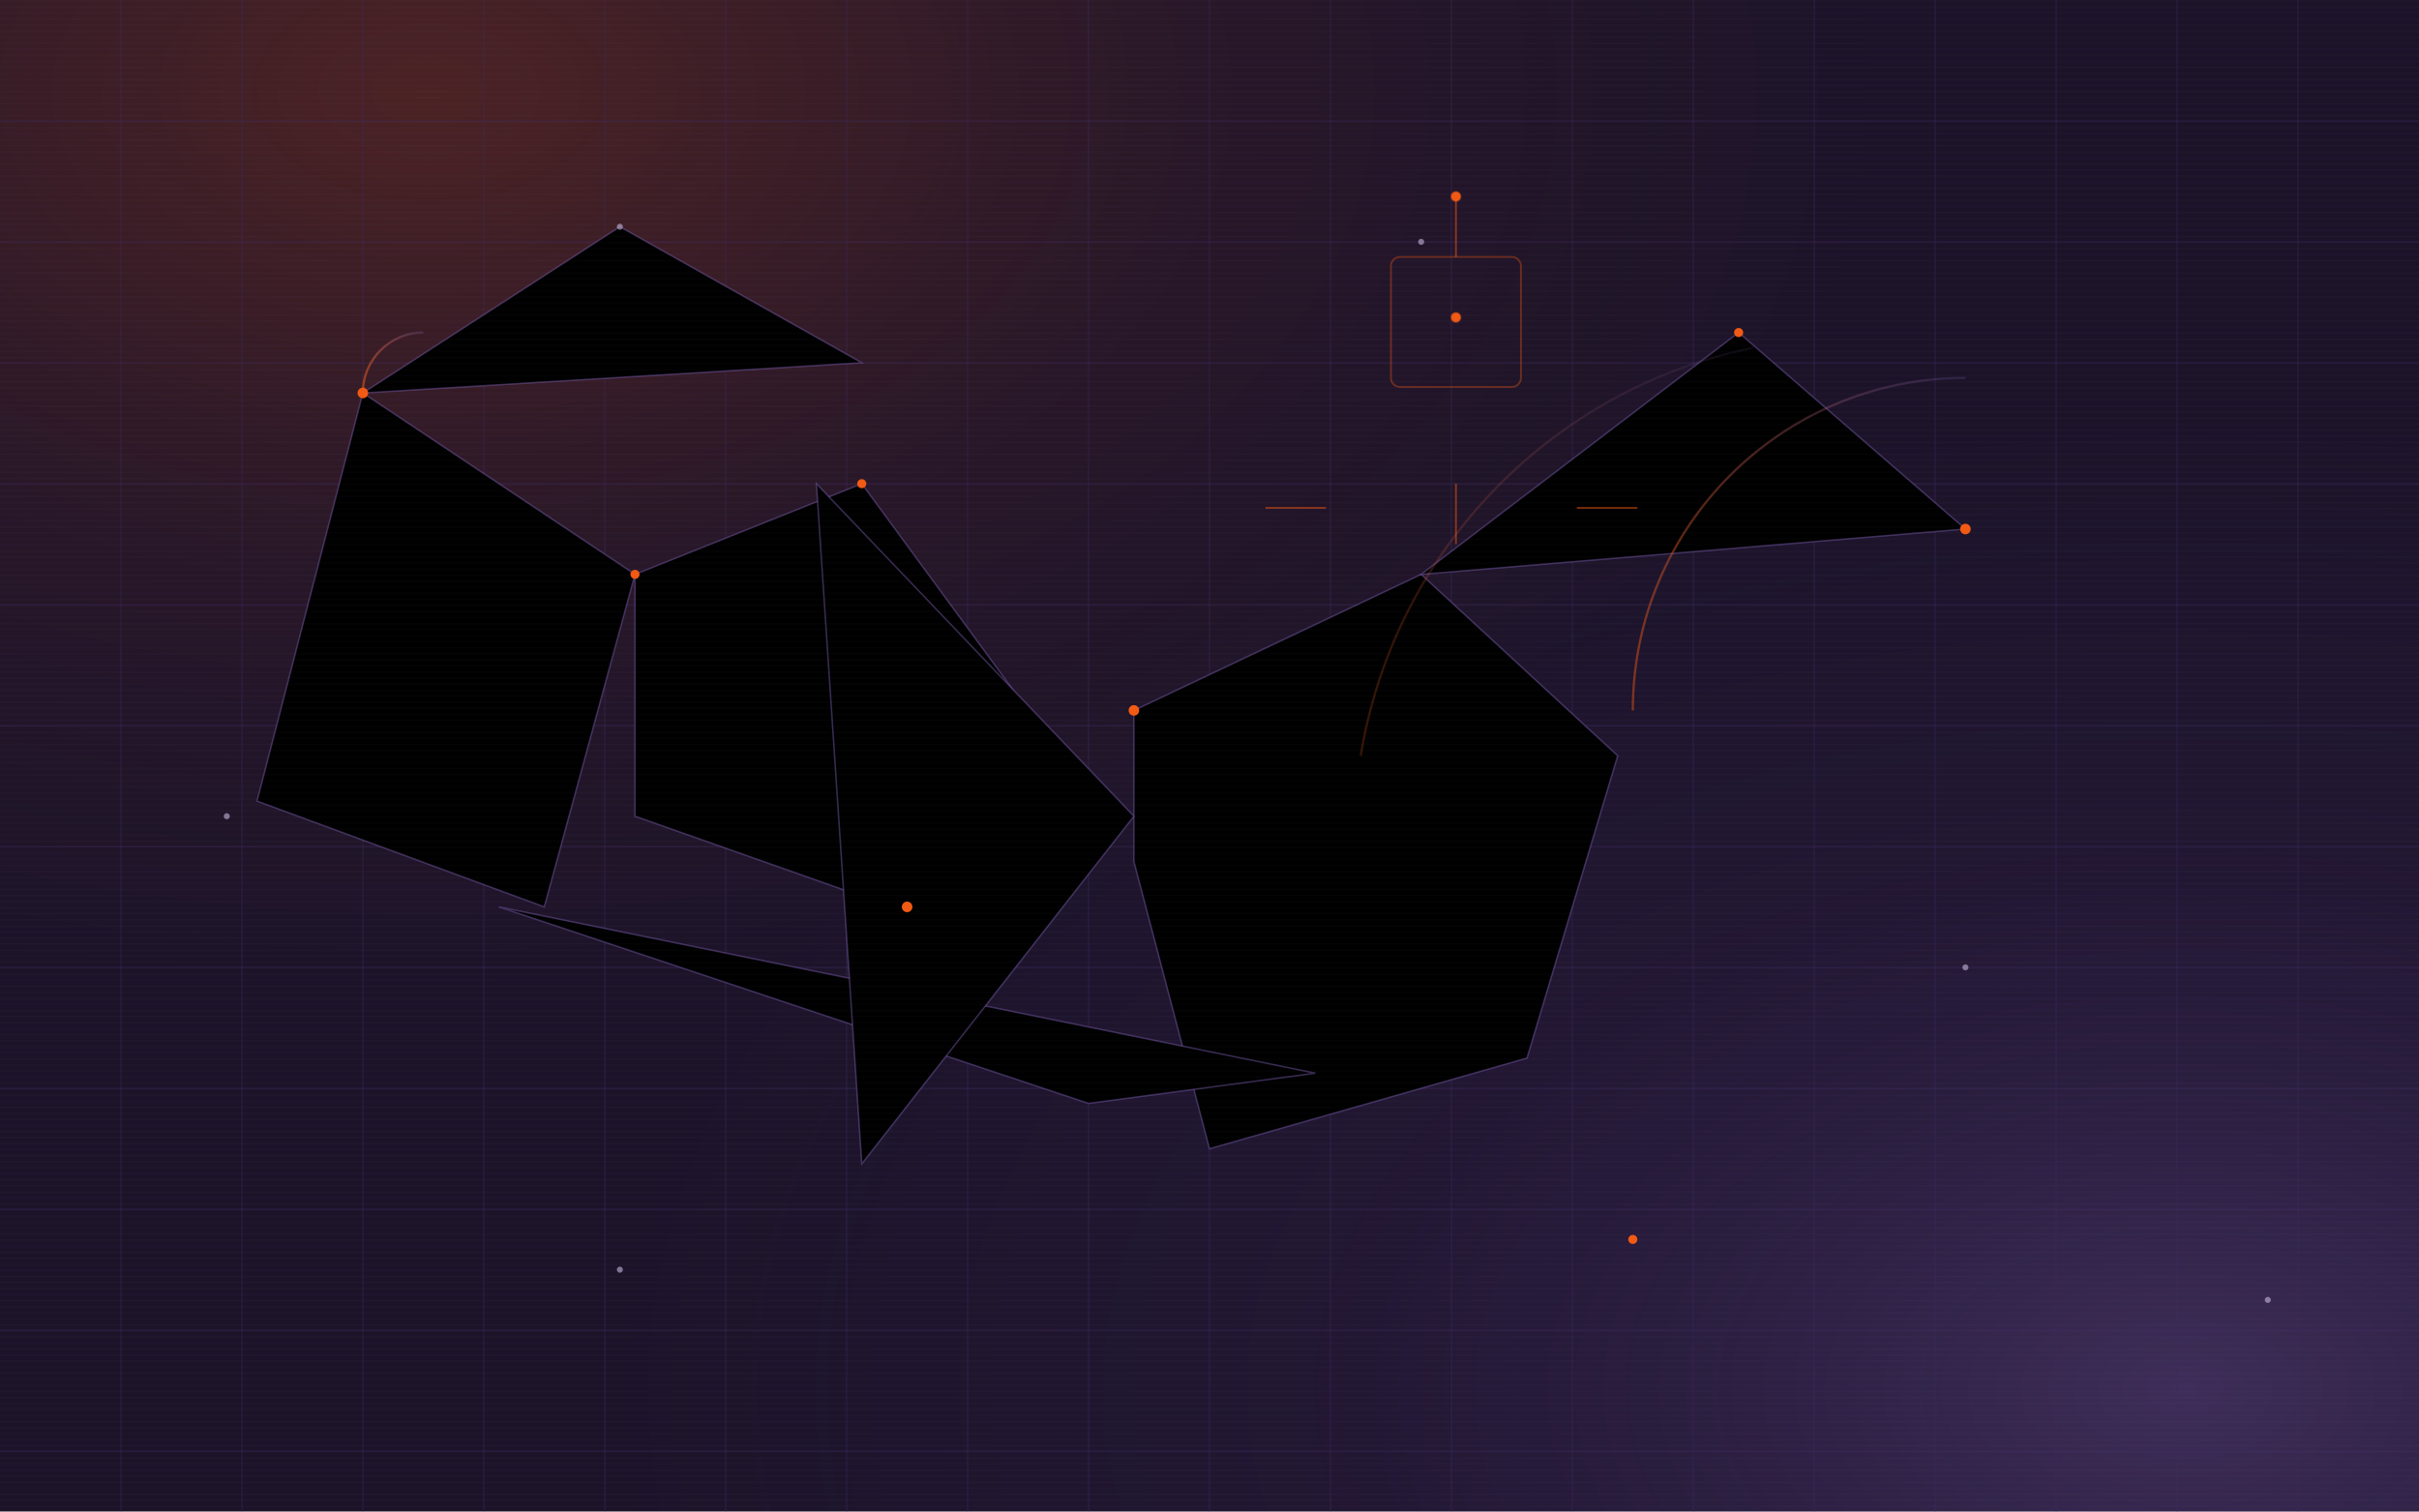
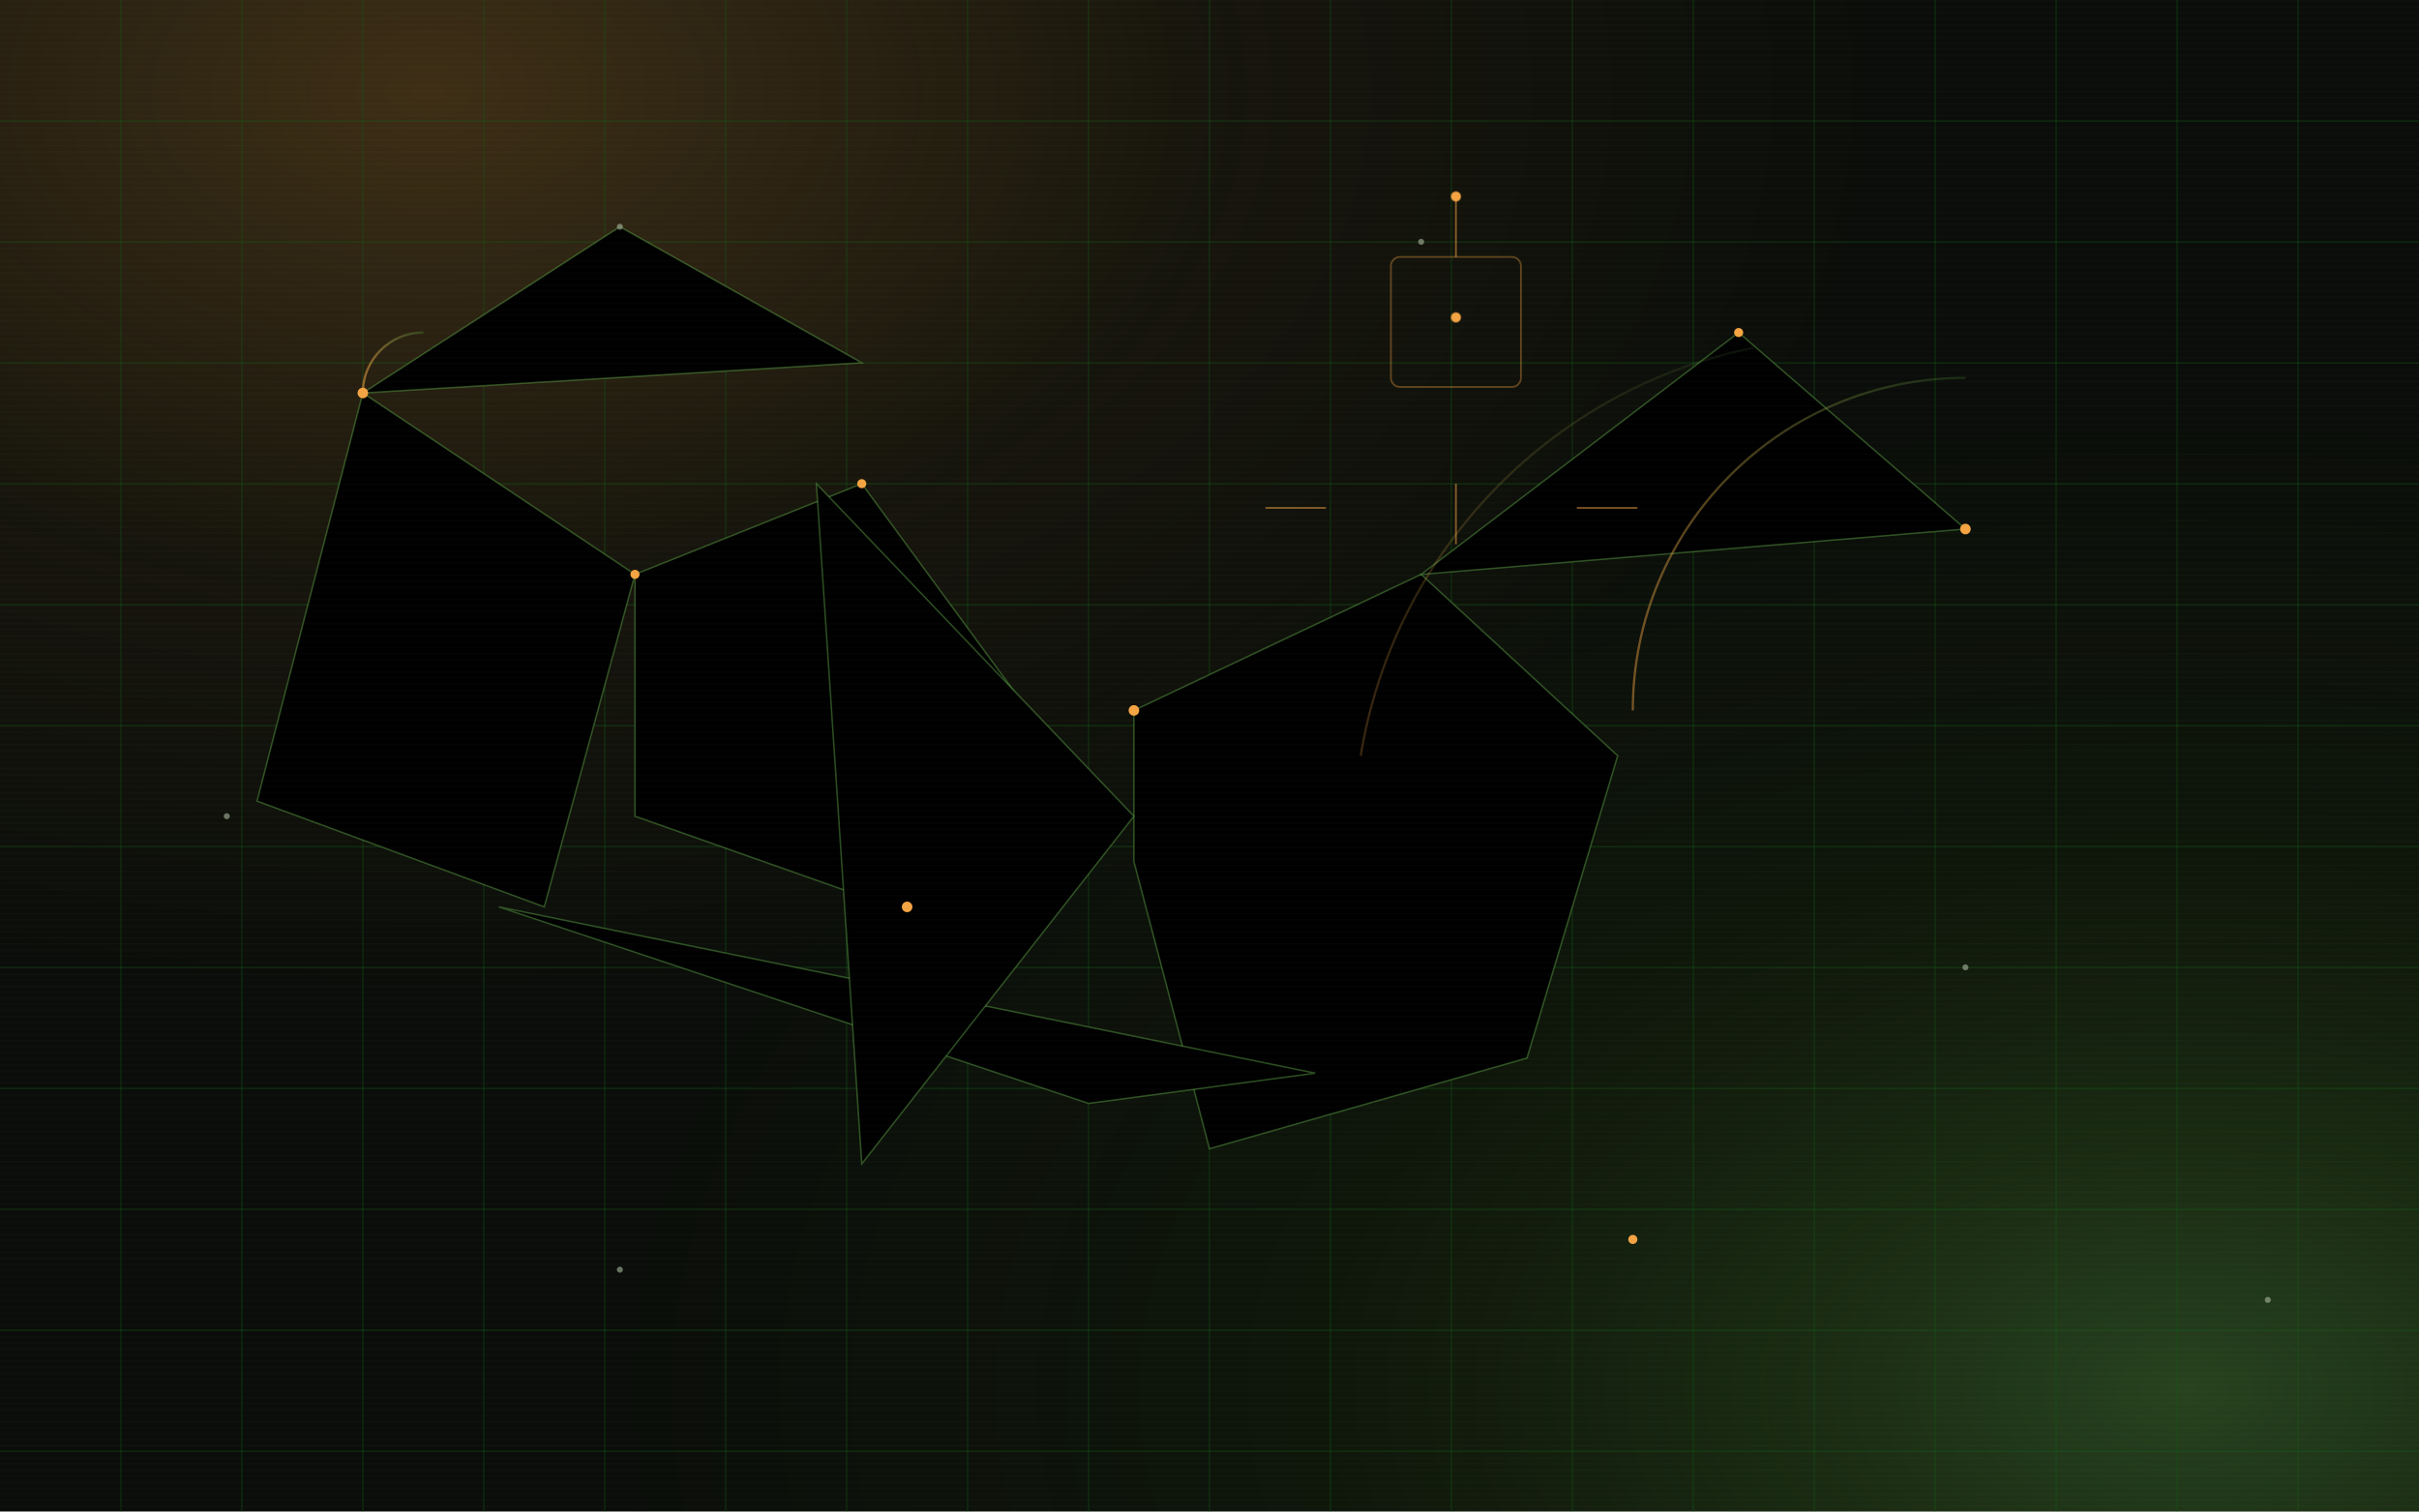
<svg xmlns="http://www.w3.org/2000/svg" viewBox="0 0 1600 1000" width="1600" height="1000">
  <defs>
    <radialGradient id="glowOrange" cx="18%" cy="6%" r="60%">
-       <stop offset="0%" stop-color="#f25912" stop-opacity="0.22" />
-       <stop offset="55%" stop-color="#f25912" stop-opacity="0.05" />
-       <stop offset="100%" stop-color="#f25912" stop-opacity="0" />
+       <stop offset="0%" stop-color="#f4a442" stop-opacity="0.22" />
+       <stop offset="55%" stop-color="#f4a442" stop-opacity="0.05" />
+       <stop offset="100%" stop-color="#f4a442" stop-opacity="0" />
    </radialGradient>
    <radialGradient id="glowPurple" cx="90%" cy="92%" r="65%">
-       <stop offset="0%" stop-color="#8b6bc6" stop-opacity="0.3" />
-       <stop offset="55%" stop-color="#5c3e94" stop-opacity="0.08" />
-       <stop offset="100%" stop-color="#5c3e94" stop-opacity="0" />
+       <stop offset="0%" stop-color="#6cbf52" stop-opacity="0.3" />
+       <stop offset="55%" stop-color="#3e7c17" stop-opacity="0.08" />
+       <stop offset="100%" stop-color="#3e7c17" stop-opacity="0" />
    </radialGradient>
    <linearGradient id="line" x1="0" y1="0" x2="1" y2="0">
-       <stop offset="0%" stop-color="#f25912" stop-opacity="0.9" />
-       <stop offset="100%" stop-color="#8b6bc6" stop-opacity="0.35" />
+       <stop offset="0%" stop-color="#f4a442" stop-opacity="0.9" />
+       <stop offset="100%" stop-color="#6cbf52" stop-opacity="0.35" />
    </linearGradient>
  </defs>
-   <rect width="1600" height="1000" fill="#1c1329" />
+   <rect width="1600" height="1000" fill="#0a0d09" />
  <rect width="1600" height="1000" fill="url(#glowOrange)" />
  <rect width="1600" height="1000" fill="url(#glowPurple)" />
-   <g stroke="#3d2a5e" stroke-opacity="0.32" stroke-width="1">
+   <g stroke="#125c13" stroke-opacity="0.32" stroke-width="1">
    <path d="M0 80h1600M0 160h1600M0 240h1600M0 320h1600M0 400h1600M0 480h1600M0 560h1600M0 640h1600M0 720h1600M0 800h1600M0 880h1600M0 960h1600" />
    <path d="M80 0v1000M160 0v1000M240 0v1000M320 0v1000M400 0v1000M480 0v1000M560 0v1000M640 0v1000M720 0v1000M800 0v1000M880 0v1000M960 0v1000M1040 0v1000M1120 0v1000M1200 0v1000M1280 0v1000M1360 0v1000M1440 0v1000M1520 0v1000" />
  </g>
-   <g stroke="#8b6bc6" stroke-opacity="0.4" stroke-width="1">
+   <g stroke="#6cbf52" stroke-opacity="0.4" stroke-width="1">
    <path d="M240 260l180 120-60 220-190-70z" />
    <path d="M420 380l150-60 110 150-90 130-170-60z" />
    <path d="M240 260l170-110 160 90z" />
    <path d="M750 470l190-90 130 120-60 200-210 60-50-190z" />
    <path d="M330 600l390 130 150-20z" />
    <path d="M540 320l210 220-180 230z" />
    <path d="M940 380l210-160 150 130z" />
  </g>
-   <g fill="#f25912">
+   <g fill="#f4a442">
    <circle cx="240" cy="260" r="3.5" />
    <circle cx="570" cy="320" r="3" />
    <circle cx="600" cy="600" r="3.5" />
    <circle cx="420" cy="380" r="3" />
    <circle cx="750" cy="470" r="3.5" />
    <circle cx="1150" cy="220" r="3" />
    <circle cx="1300" cy="350" r="3.5" />
    <circle cx="1080" cy="820" r="3" />
  </g>
-   <g fill="#c3b8da" fill-opacity="0.6">
+   <g fill="#a8b89d" fill-opacity="0.6">
    <circle cx="410" cy="150" r="2" />
    <circle cx="150" cy="540" r="2" />
    <circle cx="410" cy="840" r="2" />
    <circle cx="940" cy="160" r="2" />
    <circle cx="1300" cy="640" r="2" />
    <circle cx="1500" cy="860" r="2" />
  </g>
  <g fill="none" stroke="url(#line)" stroke-width="1.5">
    <path d="M1080 470a220 220 0 0 1 220-220" stroke-opacity="0.5" />
    <path d="M900 500a330 330 0 0 1 260-270" stroke-opacity="0.25" />
    <path d="M240 260a40 40 0 0 1 40-40" stroke-opacity="0.6" />
  </g>
-   <g stroke="#f25912" stroke-opacity="0.5" stroke-width="1.2" fill="none">
+   <g stroke="#f4a442" stroke-opacity="0.5" stroke-width="1.2" fill="none">
    <rect x="920" y="170" width="86" height="86" rx="6" stroke-opacity="0.35" />
    <path d="M963 170v-40m0 190v40m-86-24h-40m206 0h40" />
-     <circle cx="963" cy="130" r="3" fill="#f25912" />
-     <circle cx="963" cy="210" r="3" fill="#f25912" />
+     <circle cx="963" cy="130" r="3" fill="#f4a442" />
+     <circle cx="963" cy="210" r="3" fill="#f4a442" />
  </g>
  <pattern id="scan" width="4" height="4" patternUnits="userSpaceOnUse">
-     <rect width="4" height="1" fill="#f7f3fc" fill-opacity="0.02" />
+     <rect width="4" height="1" fill="#f2efe7" fill-opacity="0.02" />
  </pattern>
  <rect width="1600" height="1000" fill="url(#scan)" />
</svg>
